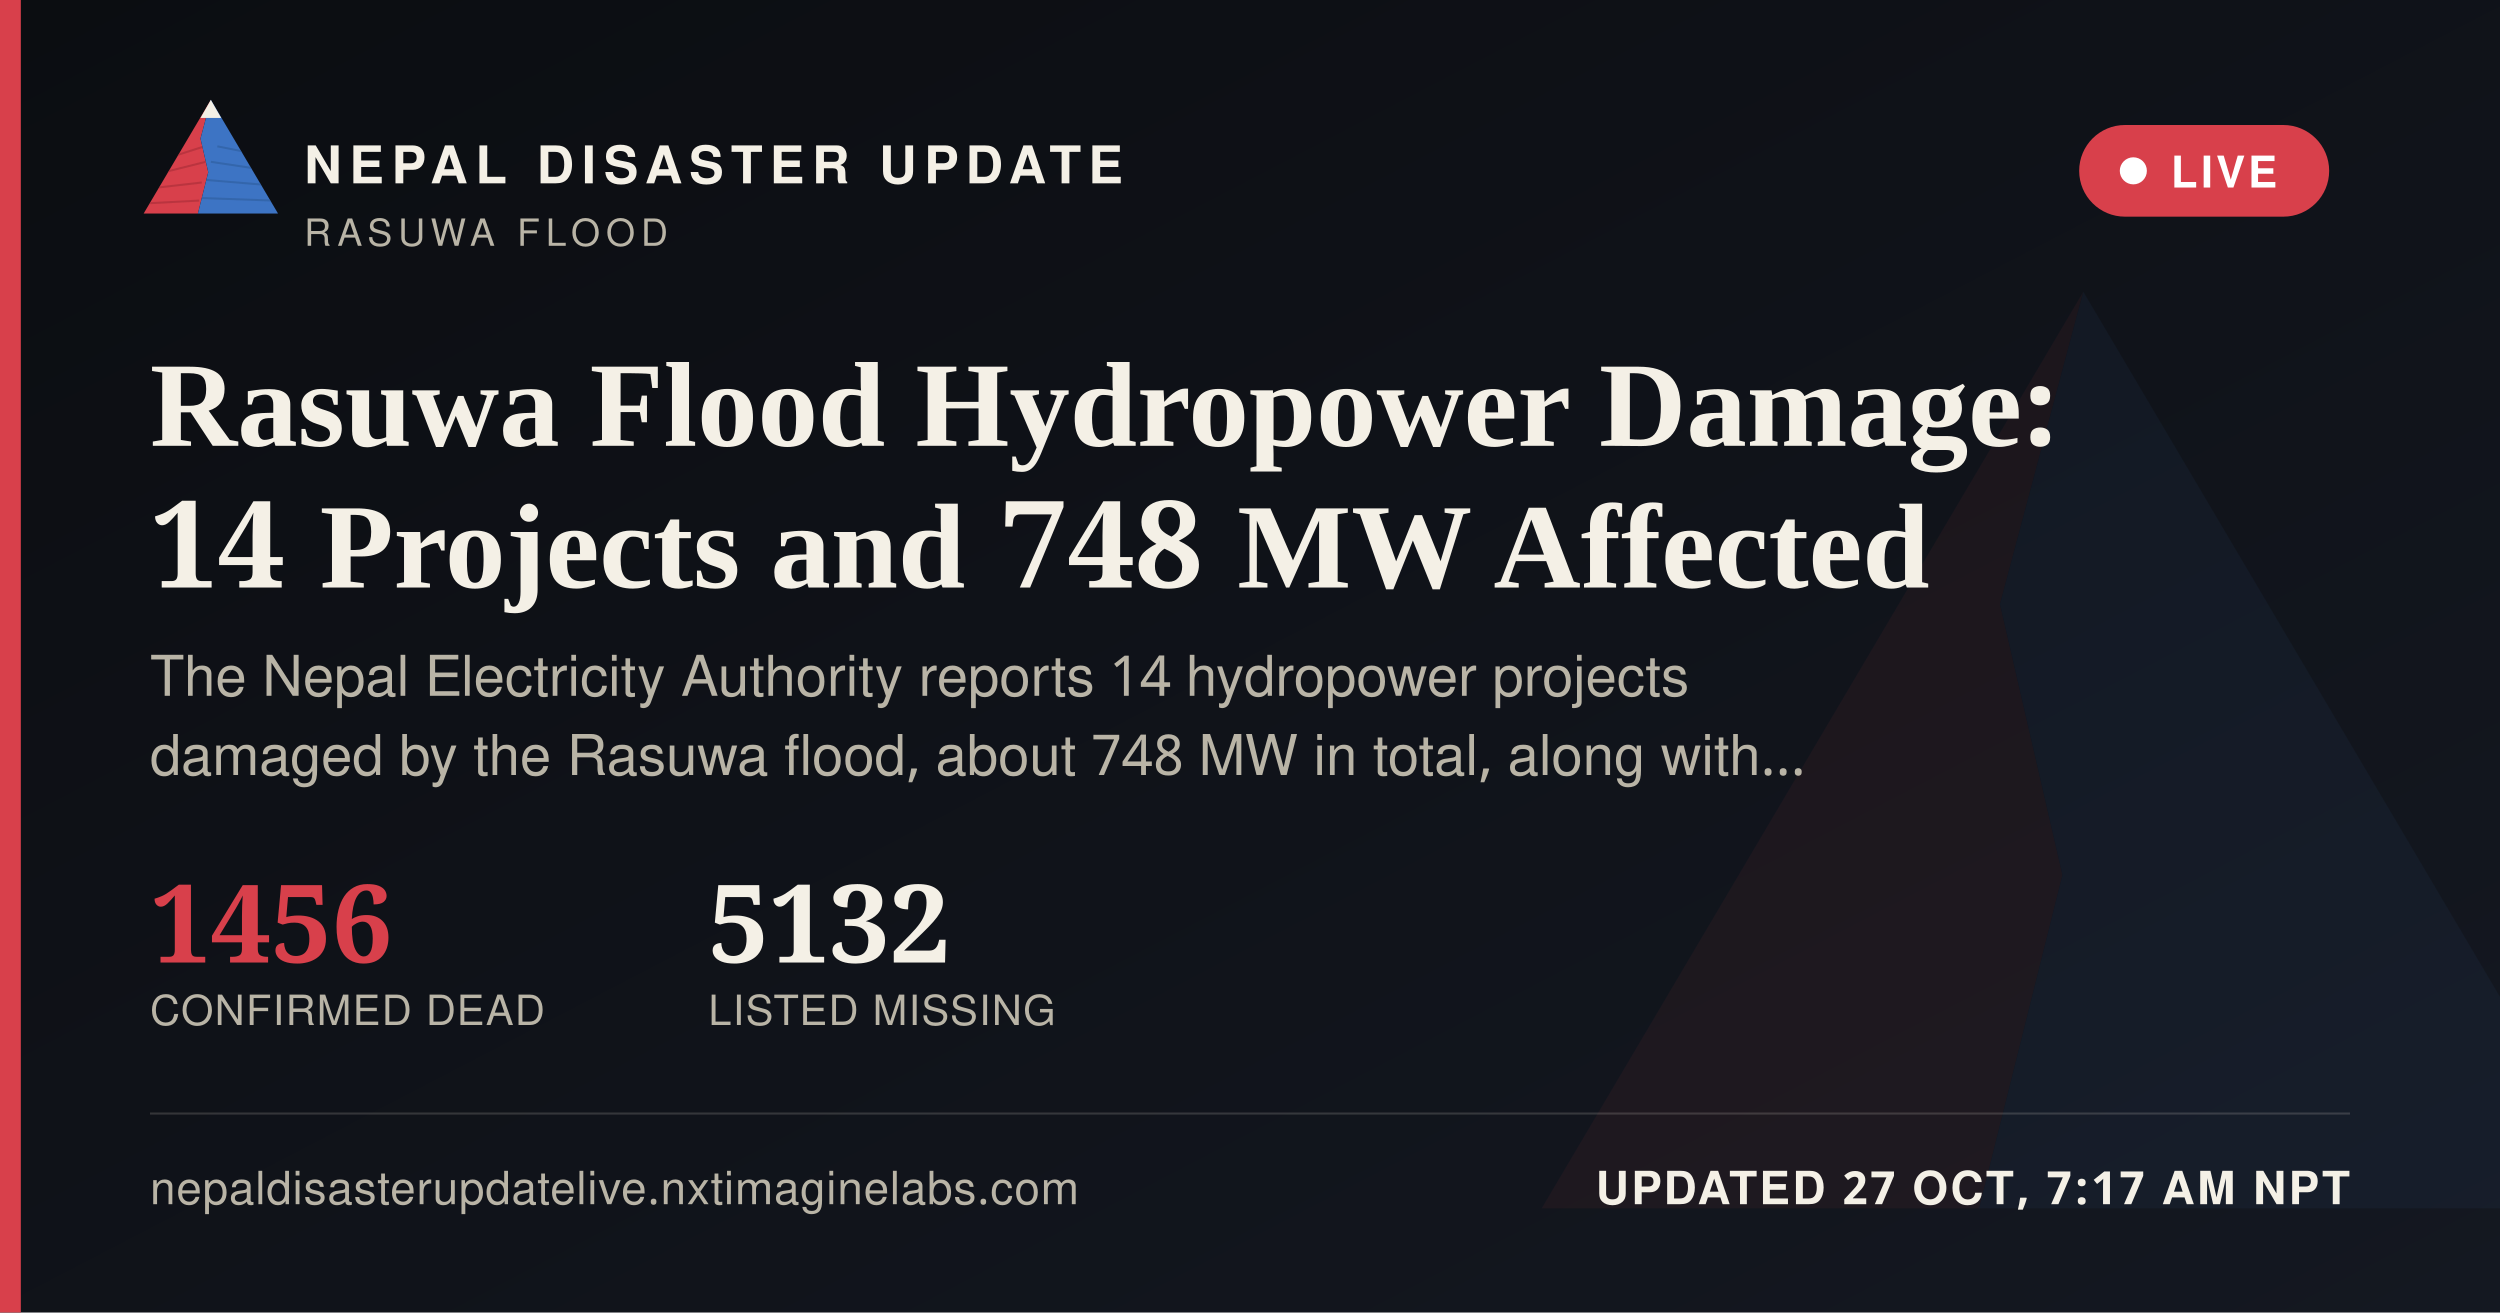
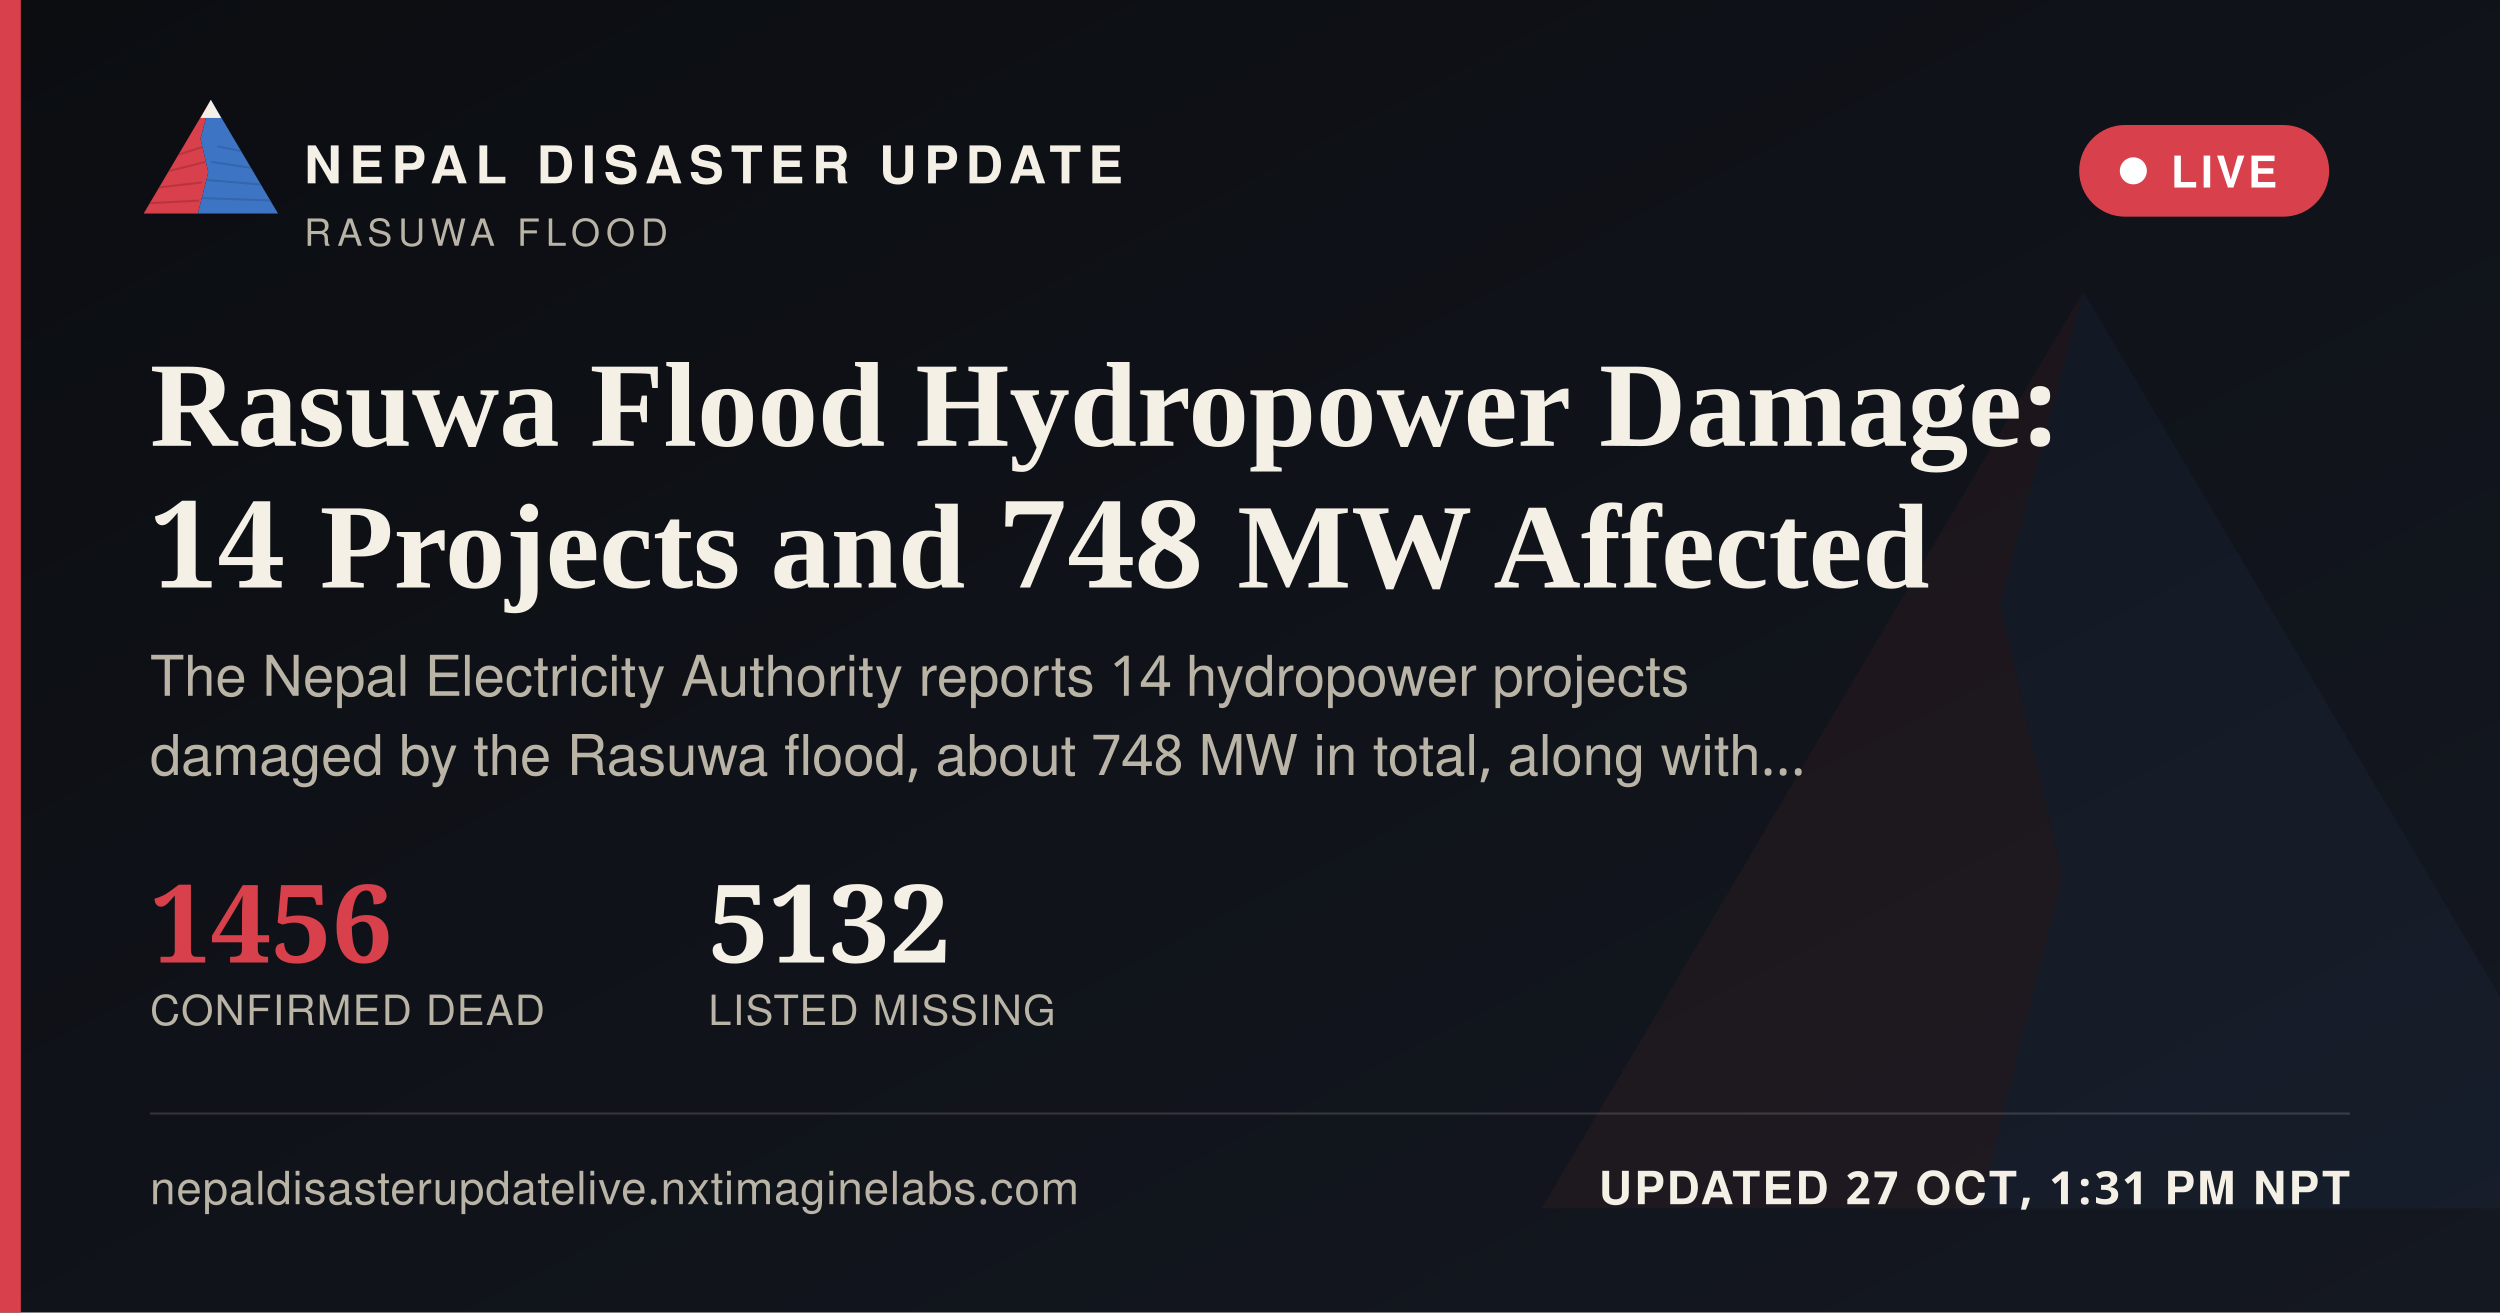
<svg xmlns="http://www.w3.org/2000/svg" width="1200" height="630" viewBox="0 0 1200 630">
  <defs>
    <linearGradient id="ogbg" x1="0" y1="0" x2="1" y2="1">
      <stop offset="0" stop-color="#0B0D11" />
      <stop offset="1" stop-color="#141821" />
    </linearGradient>
  </defs>
  <rect width="1200" height="630" fill="url(#ogbg)" />
  <g transform="translate(700,60) scale(5)" opacity="0.06">
    <polygon points="60,16 52,46 58,72 50,104 8,104" fill="#D8404B" />
    <polygon points="60,16 112,104 50,104 58,72 52,46" fill="#3D74C4" />
  </g>
  <rect x="0" y="0" width="10" height="630" fill="#D8404B" />
  <g transform="translate(64,38) scale(0.62)">
    <g>
      <defs>
        <clipPath id="ogLc">
          <polygon points="60,16 52,46 58,72 50,104 8,104" />
        </clipPath>
        <clipPath id="ogRc">
          <polygon points="60,16 112,104 50,104 58,72 52,46" />
        </clipPath>
      </defs>
      <polygon points="60,16 52,46 58,72 50,104 8,104" fill="#D8404B" />
      <g clip-path="url(#ogLc)" stroke="#A32A34" stroke-width="1.6" fill="none" opacity="0.55">
        <path d="M30,60 L55,52" />
        <path d="M24,72 L56,64" />
        <path d="M18,84 L53,80" />
        <path d="M13,96 L51,94" />
      </g>
      <polygon points="60,16 112,104 50,104 58,72 52,46" fill="#3D74C4" />
      <g clip-path="url(#ogRc)" stroke="#2A5793" stroke-width="1.6" fill="none" opacity="0.5">
        <path d="M65,52 L95,58" />
        <path d="M60,64 L100,70" />
        <path d="M56,78 L104,82" />
        <path d="M52,92 L108,94" />
      </g>
      <polygon points="60,16 52,30 68,30" fill="#F4F0E6" />
    </g>
  </g>
  <text x="146" y="88" font-family="'Public Sans', 'Noto Sans Devanagari', 'Helvetica Neue', Helvetica, Arial, sans-serif" font-size="25" font-weight="800" letter-spacing="3.6" fill="#F4F0E6">NEPAL DISASTER UPDATE</text>
  <text x="146" y="118" font-family="'Public Sans', 'Noto Sans Devanagari', 'Helvetica Neue', Helvetica, Arial, sans-serif" font-size="18" letter-spacing="2.8" fill="#B9B4A6">RASUWA FLOOD</text>
  <g>
    <rect x="998" y="60" width="120" height="44" rx="22" fill="#D8404B" stroke="none" />
    <circle cx="1024" cy="82" r="6.5" fill="#FFFFFF" />
    <text x="1042" y="90" font-family="'Public Sans', 'Noto Sans Devanagari', 'Helvetica Neue', Helvetica, Arial, sans-serif" font-size="21" font-weight="700" letter-spacing="1.6" fill="#FFFFFF">LIVE</text>
  </g>
  <text x="72" y="214" font-family="Newsreader, 'Noto Serif Devanagari', Georgia, 'Times New Roman', serif" font-size="58" font-weight="600" fill="#F4F0E6">Rasuwa Flood Hydropower Damage:</text>
  <text x="72" y="282" font-family="Newsreader, 'Noto Serif Devanagari', Georgia, 'Times New Roman', serif" font-size="58" font-weight="600" fill="#F4F0E6">14 Projects and 748 MW Affected</text>
  <text x="72" y="334" font-family="'Public Sans', 'Noto Sans Devanagari', 'Helvetica Neue', Helvetica, Arial, sans-serif" font-size="27" fill="#B9B4A6">The Nepal Electricity Authority reports 14 hydropower projects</text>
  <text x="72" y="372" font-family="'Public Sans', 'Noto Sans Devanagari', 'Helvetica Neue', Helvetica, Arial, sans-serif" font-size="27" fill="#B9B4A6">damaged by the Rasuwa flood, about 748 MW in total, along with…</text>
  <g transform="translate(72,462)">
    <text x="0" y="0" font-family="Newsreader, 'Noto Serif Devanagari', Georgia, 'Times New Roman', serif" font-size="52" font-weight="600" fill="#D8404B">1456</text>
    <text x="0" y="30" font-family="'Public Sans', 'Noto Sans Devanagari', 'Helvetica Neue', Helvetica, Arial, sans-serif" font-size="20" letter-spacing="0.6" fill="#B9B4A6">CONFIRMED DEAD</text>
    <text x="268" y="0" font-family="Newsreader, 'Noto Serif Devanagari', Georgia, 'Times New Roman', serif" font-size="52" font-weight="600" fill="#F4F0E6">5132</text>
    <text x="268" y="30" font-family="'Public Sans', 'Noto Sans Devanagari', 'Helvetica Neue', Helvetica, Arial, sans-serif" font-size="20" letter-spacing="0.6" fill="#B9B4A6">LISTED MISSING</text>
  </g>
  <rect x="72" y="534" width="1056" height="1" fill="rgba(244,240,230,0.16)" />
  <text x="72" y="578" font-family="'Public Sans', 'Noto Sans Devanagari', 'Helvetica Neue', Helvetica, Arial, sans-serif" font-size="22" fill="#B9B4A6" letter-spacing="0.4">nepaldisasterupdatelive.nxtimaginelabs.com</text>
-   <text x="1128" y="578" text-anchor="end" font-family="'Public Sans', 'Noto Sans Devanagari', 'Helvetica Neue', Helvetica, Arial, sans-serif" font-size="22" font-weight="700" letter-spacing="1.2" fill="#F4F0E6">UPDATED 27 OCT, 7:17 AM NPT</text>
+   <text x="1128" y="578" text-anchor="end" font-family="'Public Sans', 'Noto Sans Devanagari', 'Helvetica Neue', Helvetica, Arial, sans-serif" font-size="22" font-weight="700" letter-spacing="1.2" fill="#F4F0E6">UPDATED 27 OCT, 1:31 PM NPT</text>
</svg>
